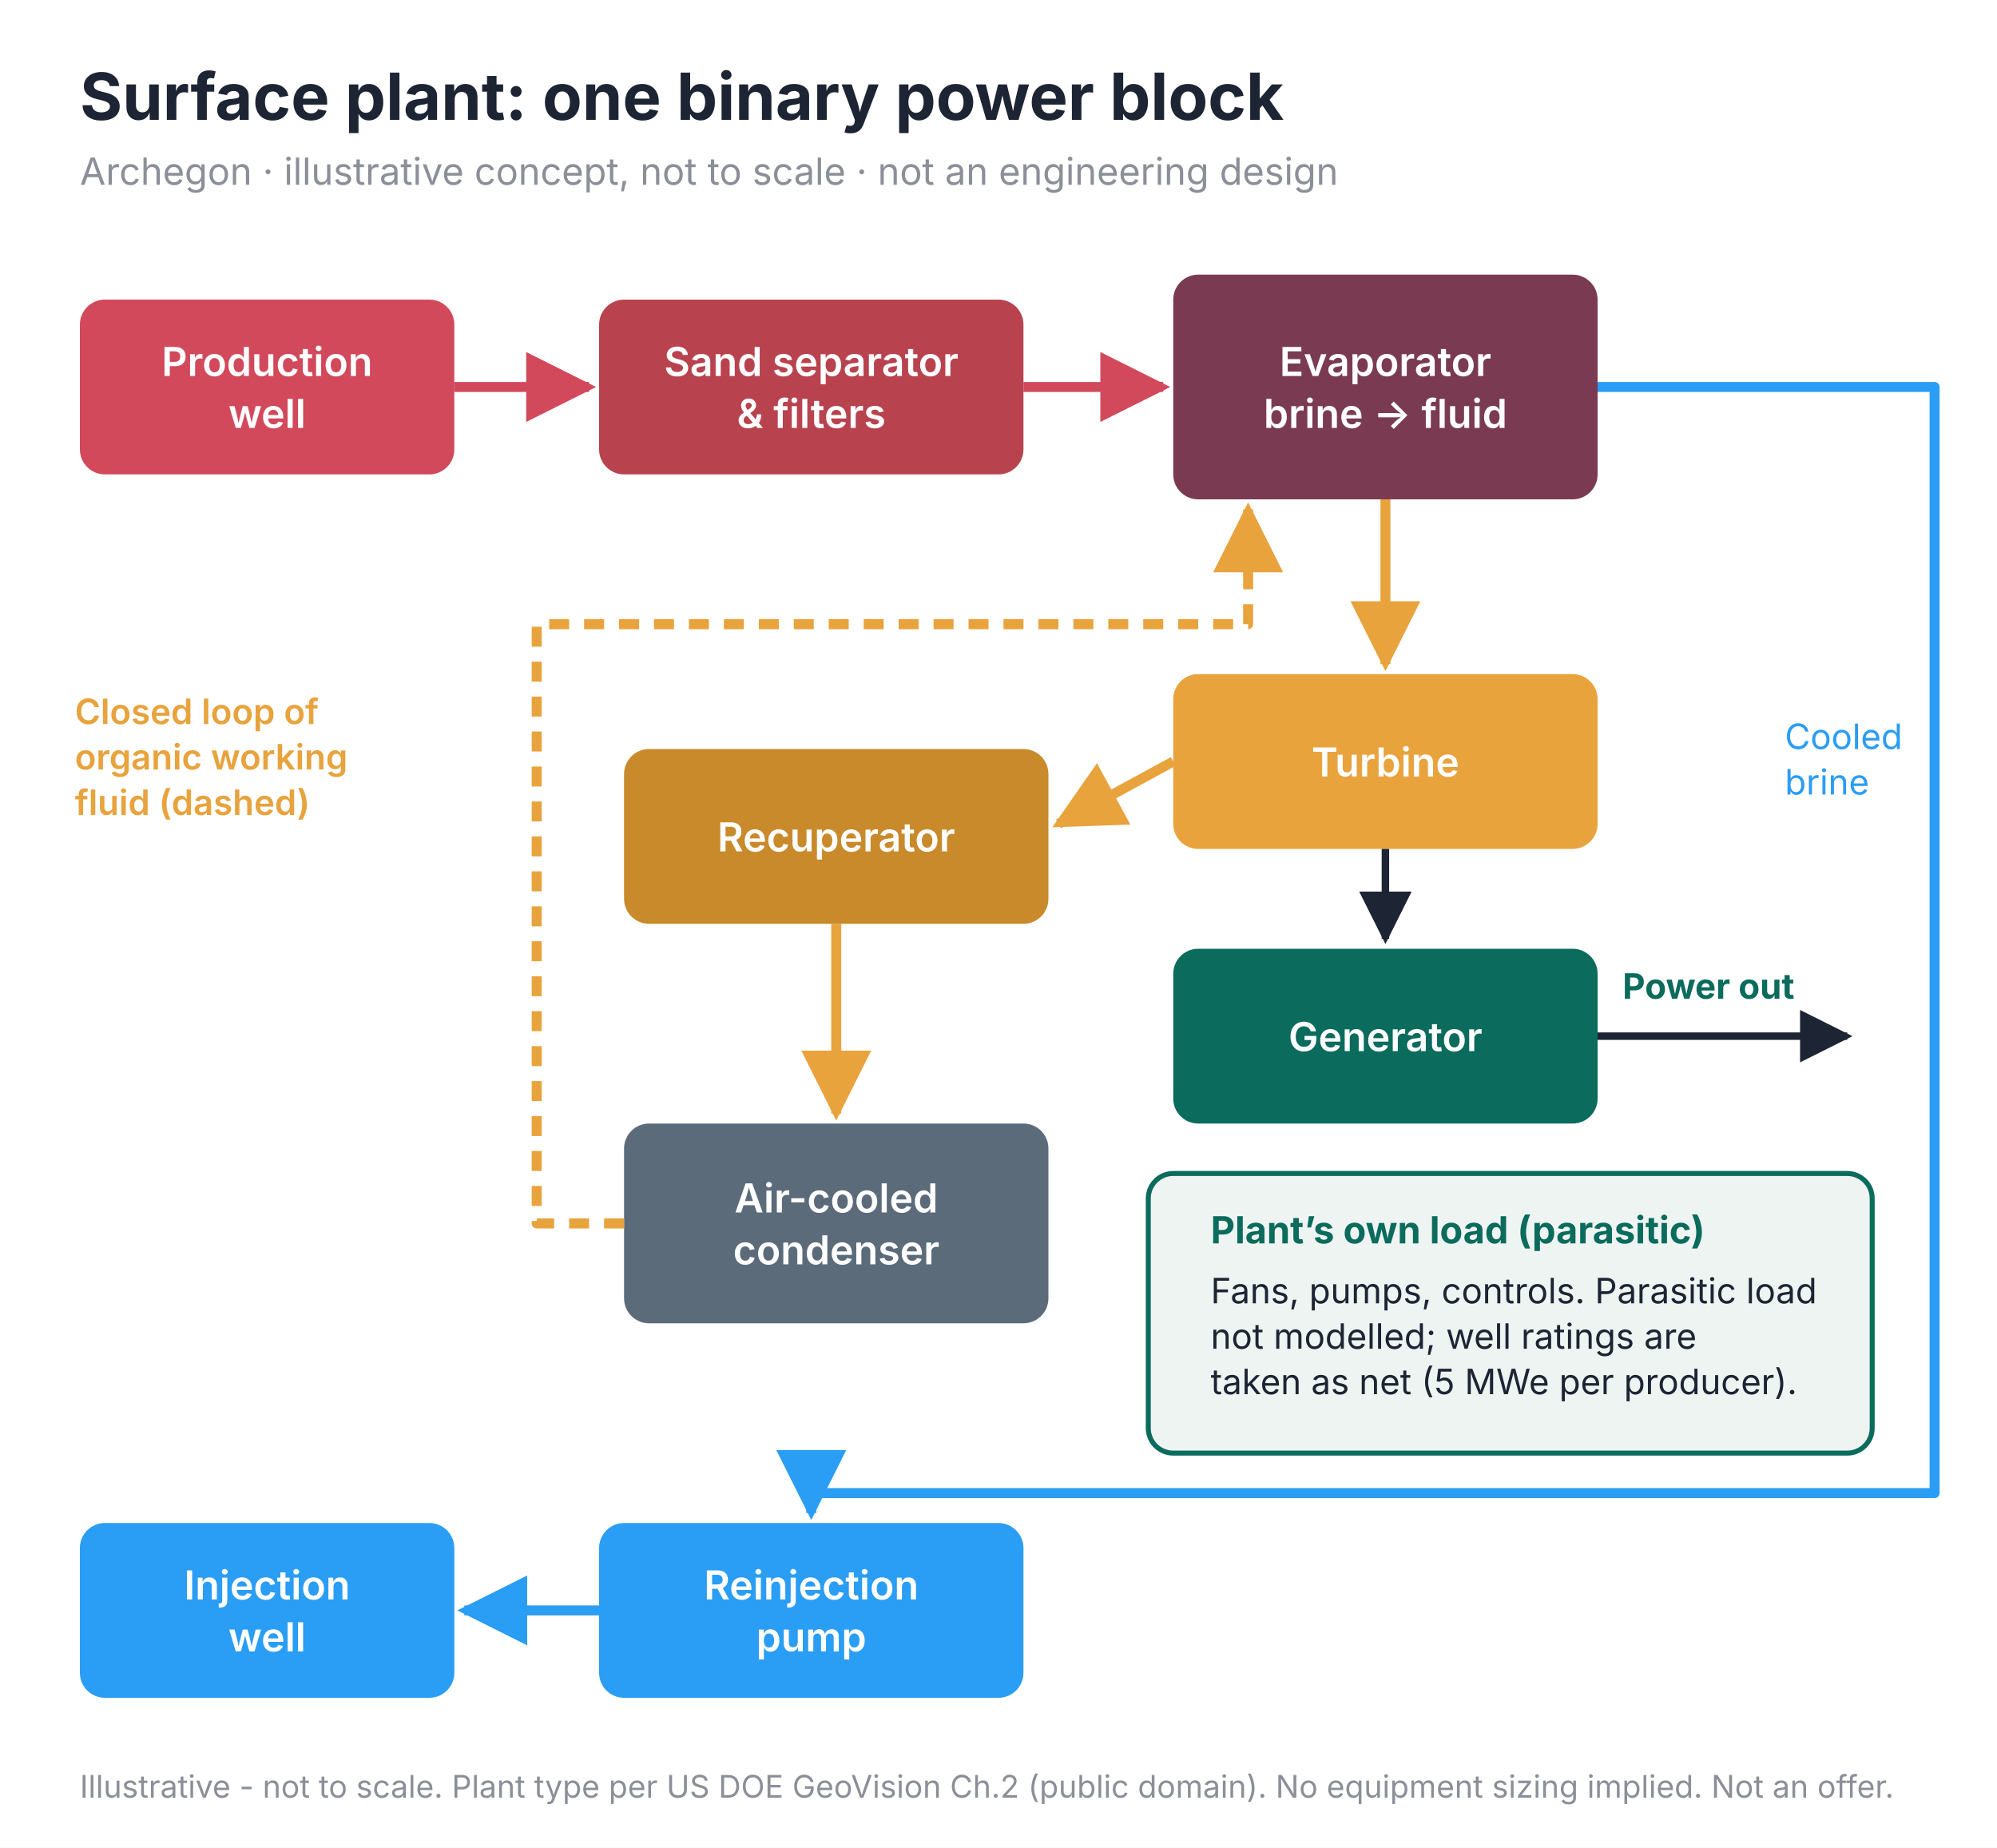
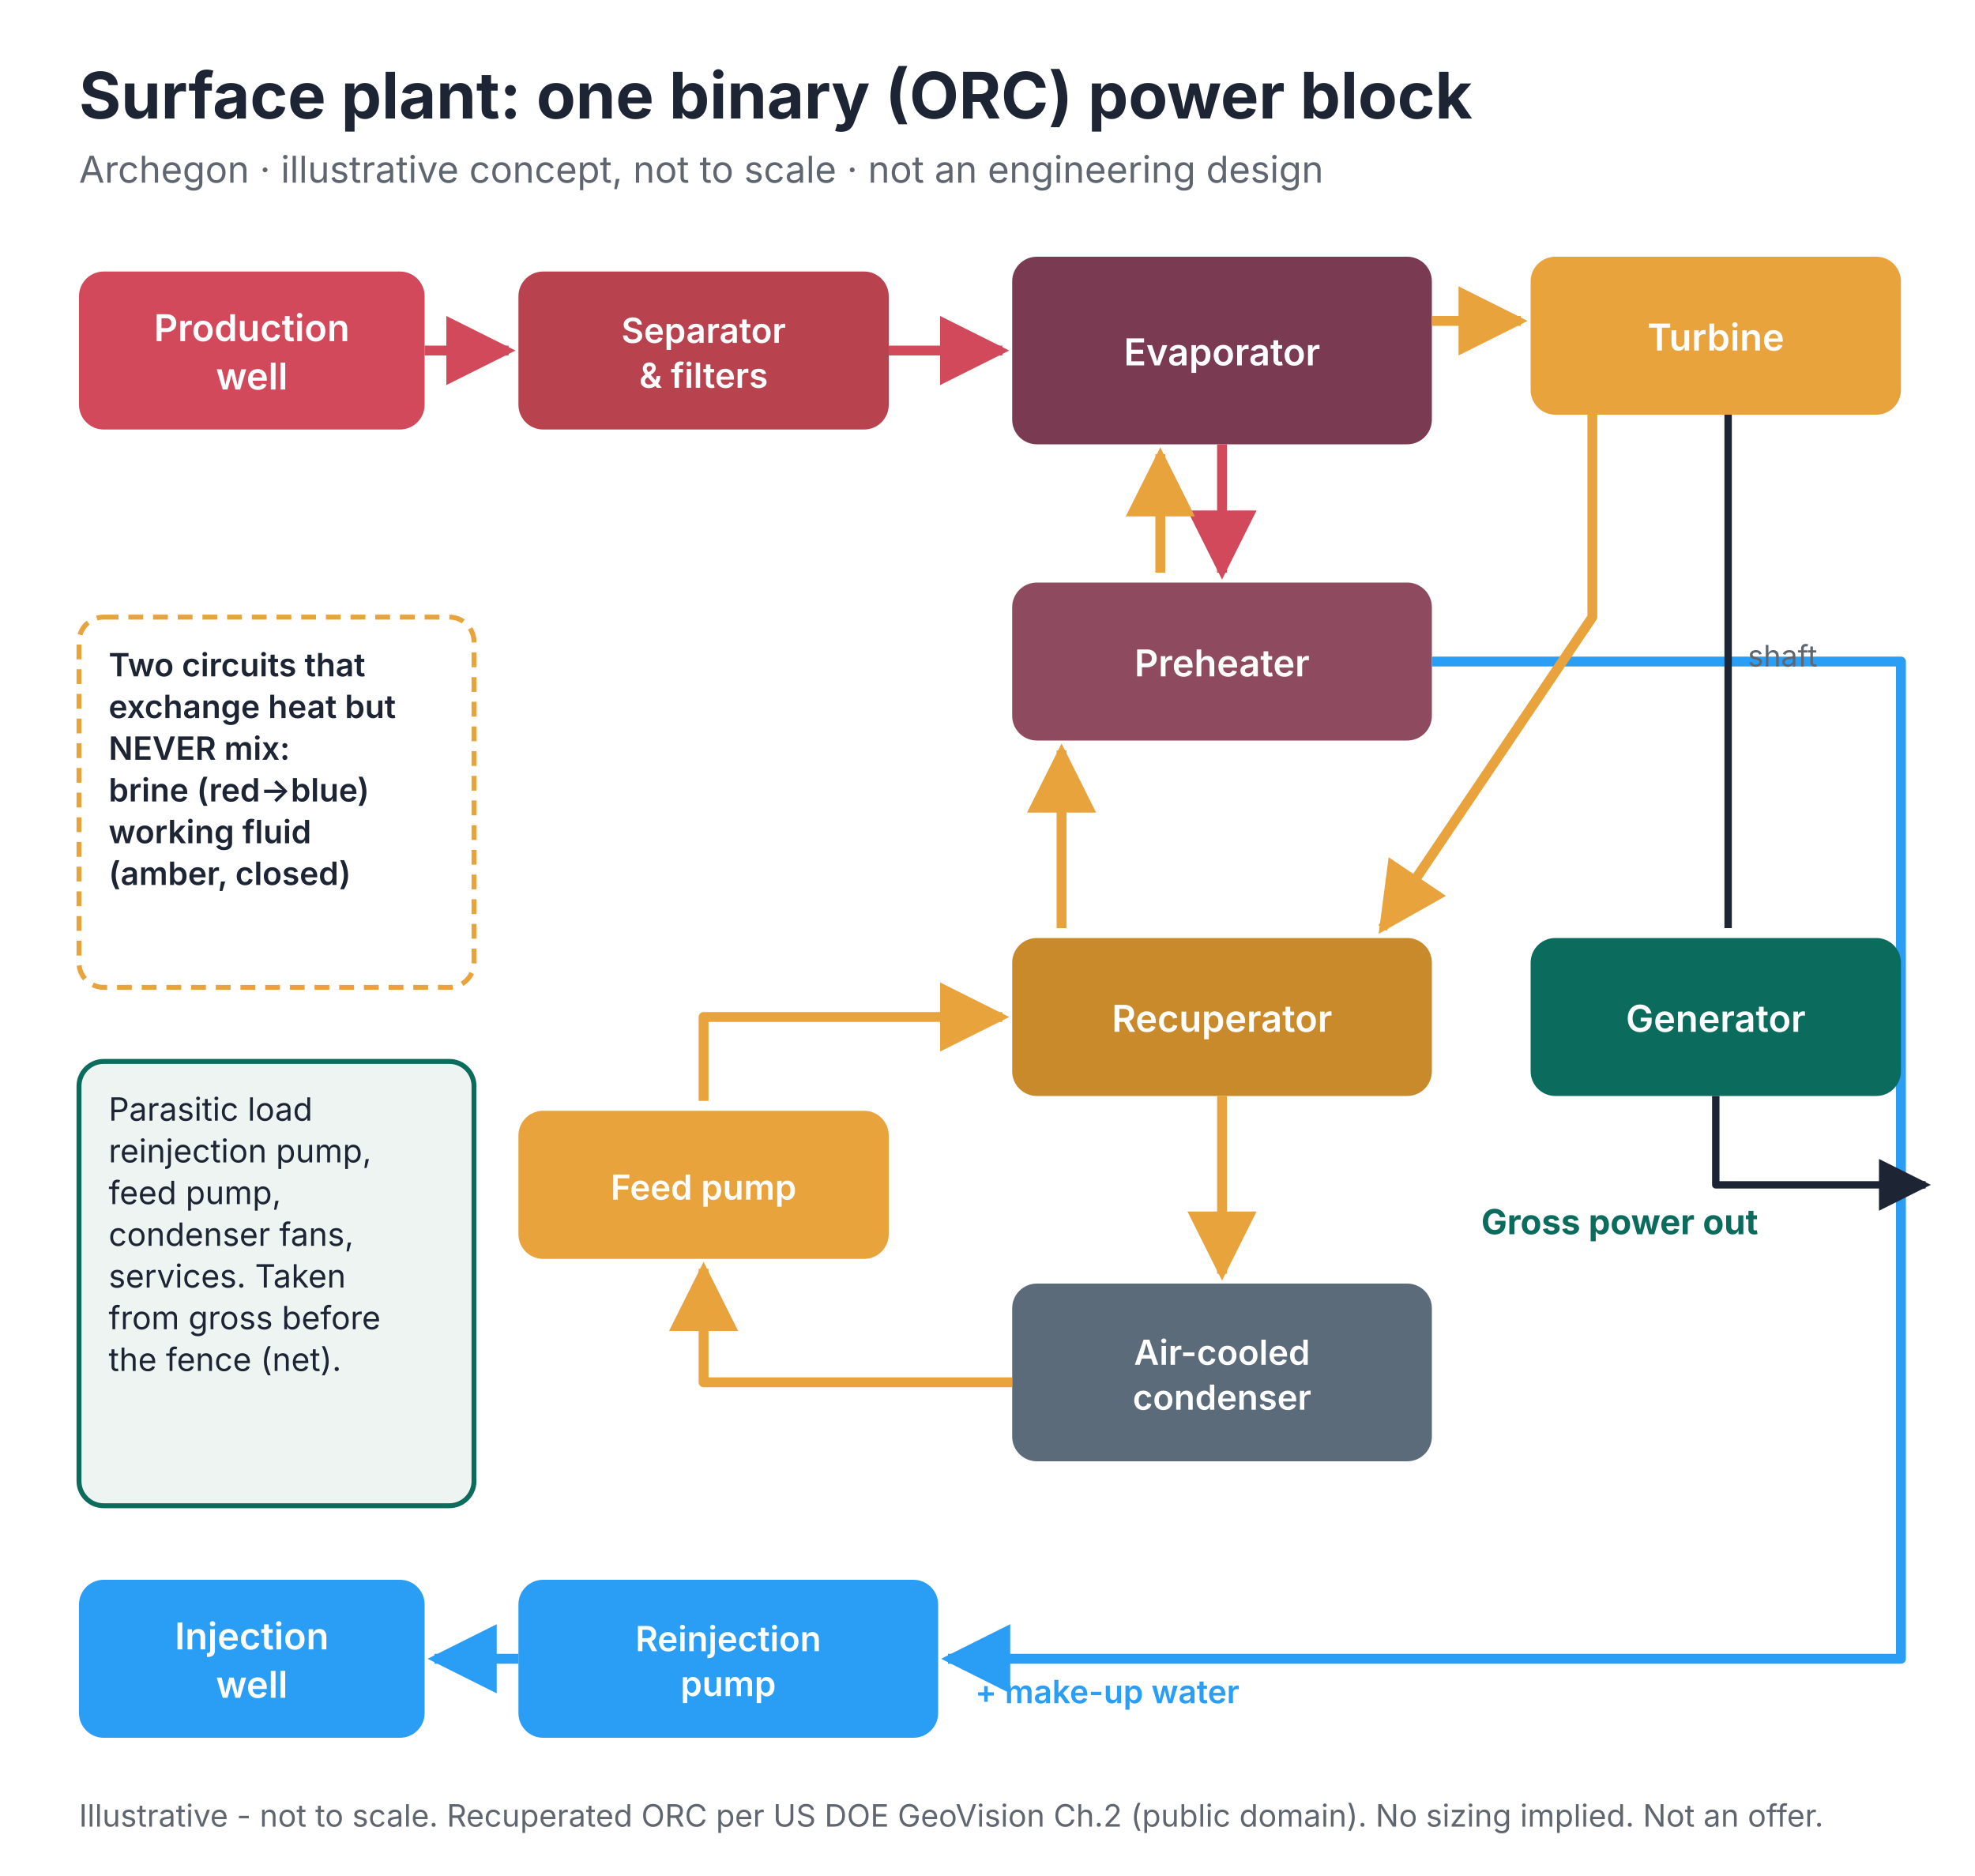
- <svg xmlns="http://www.w3.org/2000/svg" viewBox="0 0 800 740" width="800" height="740" font-family="Inter, Arial, Helvetica, sans-serif" role="img" aria-label="Surface plant: one binary power block">
+ <svg xmlns="http://www.w3.org/2000/svg" viewBox="0 0 800 760" width="800" height="760" font-family="Inter, Arial, Helvetica, sans-serif" role="img" aria-labelledby="t d">
  <defs>
    <marker id="ah" viewBox="0 0 10 10" refX="9" refY="5" markerWidth="7" markerHeight="7" orient="auto-start-reverse">
      <path d="M0,0 L10,5 L0,10 z" fill="context-stroke" />
    </marker>
-     <marker id="ahg" viewBox="0 0 10 10" refX="9" refY="5" markerWidth="7" markerHeight="7" orient="auto">
-       <path d="M0,0 L10,5 L0,10 z" fill="#1d2433" />
-     </marker>
  </defs>
-   <rect width="800" height="740" fill="#ffffff" />
-   <text x="32" y="48" font-size="26" font-weight="700" fill="#1d2433">Surface plant: one binary power block</text>
-   <text x="32" y="74" font-size="15" fill="#8a8f98">Archegon · illustrative concept, not to scale · not an engineering design</text>
-   <rect x="32" y="120" width="150" height="70" rx="10" fill="#d1495b" stroke="none" stroke-width="2" />
-   <text x="107.0" y="150.6" font-size="16" font-weight="600" fill="#fff" text-anchor="middle">Production</text>
-   <text x="107.0" y="171.4" font-size="16" font-weight="600" fill="#fff" text-anchor="middle">well</text>
-   <rect x="32" y="610" width="150" height="70" rx="10" fill="#2a9df4" stroke="none" stroke-width="2" />
-   <text x="107.0" y="640.6" font-size="16" font-weight="600" fill="#fff" text-anchor="middle">Injection</text>
-   <text x="107.0" y="661.4" font-size="16" font-weight="600" fill="#fff" text-anchor="middle">well</text>
-   <rect x="240" y="120" width="170" height="70" rx="10" fill="#b8434f" stroke="none" stroke-width="2" />
-   <text x="325.0" y="150.6" font-size="16" font-weight="600" fill="#fff" text-anchor="middle">Sand separator</text>
-   <text x="325.0" y="171.4" font-size="16" font-weight="600" fill="#fff" text-anchor="middle">&amp; filters</text>
-   <rect x="470" y="110" width="170" height="90" rx="10" fill="#7a3b52" stroke="none" stroke-width="2" />
-   <text x="555.0" y="150.6" font-size="16" font-weight="600" fill="#fff" text-anchor="middle">Evaporator</text>
-   <text x="555.0" y="171.4" font-size="16" font-weight="600" fill="#fff" text-anchor="middle">brine → fluid</text>
-   <rect x="470" y="270" width="170" height="70" rx="10" fill="#e8a33d" stroke="none" stroke-width="2" />
-   <text x="555.0" y="311.0" font-size="16" font-weight="600" fill="#fff" text-anchor="middle">Turbine</text>
-   <rect x="470" y="380" width="170" height="70" rx="10" fill="#0b6b5c" stroke="none" stroke-width="2" />
-   <text x="555.0" y="421.0" font-size="16" font-weight="600" fill="#fff" text-anchor="middle">Generator</text>
-   <rect x="250" y="300" width="170" height="70" rx="10" fill="#c98a2b" stroke="none" stroke-width="2" />
-   <text x="335.0" y="341.0" font-size="16" font-weight="600" fill="#fff" text-anchor="middle">Recuperator</text>
-   <rect x="250" y="450" width="170" height="80" rx="10" fill="#5b6b7a" stroke="none" stroke-width="2" />
-   <text x="335.0" y="485.6" font-size="16" font-weight="600" fill="#fff" text-anchor="middle">Air-cooled</text>
-   <text x="335.0" y="506.4" font-size="16" font-weight="600" fill="#fff" text-anchor="middle">condenser</text>
-   <rect x="240" y="610" width="170" height="70" rx="10" fill="#2a9df4" stroke="none" stroke-width="2" />
-   <text x="325.0" y="640.6" font-size="16" font-weight="600" fill="#fff" text-anchor="middle">Reinjection</text>
-   <text x="325.0" y="661.4" font-size="16" font-weight="600" fill="#fff" text-anchor="middle">pump</text>
-   <polyline points="182,155 236,155" fill="none" stroke="#d1495b" stroke-width="4" stroke-linejoin="round" marker-end="url(#ah)" />
-   <polyline points="410,155 466,155" fill="none" stroke="#d1495b" stroke-width="4" stroke-linejoin="round" marker-end="url(#ah)" />
-   <polyline points="555,200 555,266" fill="none" stroke="#e8a33d" stroke-width="4" stroke-linejoin="round" marker-end="url(#ah)" />
-   <polyline points="555,340 555,376" fill="none" stroke="#1d2433" stroke-width="3" stroke-linejoin="round" marker-end="url(#ah)" />
-   <polyline points="470,305 424,330" fill="none" stroke="#e8a33d" stroke-width="4" stroke-linejoin="round" marker-end="url(#ah)" />
-   <polyline points="335,370 335,446" fill="none" stroke="#e8a33d" stroke-width="4" stroke-linejoin="round" marker-end="url(#ah)" />
-   <polyline points="250,490 215,490 215,250 500,250 500,204" fill="none" stroke="#e8a33d" stroke-width="4" stroke-linejoin="round" stroke-dasharray="8 6" marker-end="url(#ah)" />
-   <polyline points="640,155 775,155 775,598 325,598 325,606" fill="none" stroke="#2a9df4" stroke-width="4" stroke-linejoin="round" marker-end="url(#ah)" />
-   <polyline points="240,645 186,645" fill="none" stroke="#2a9df4" stroke-width="4" stroke-linejoin="round" marker-end="url(#ah)" />
-   <polyline points="640,415 740,415" fill="none" stroke="#1d2433" stroke-width="3" stroke-linejoin="round" marker-end="url(#ah)" />
-   <text x="650" y="400.0" font-size="14" font-weight="700" fill="#0b6b5c" text-anchor="start">Power out</text>
-   <text x="715" y="300.0" font-size="14" font-weight="400" fill="#2a9df4" text-anchor="start">Cooled</text>
-   <text x="715" y="318.2" font-size="14" font-weight="400" fill="#2a9df4" text-anchor="start">brine</text>
-   <text x="30" y="290.0" font-size="14" font-weight="600" fill="#e8a33d" text-anchor="start">Closed loop of</text>
-   <text x="30" y="308.2" font-size="14" font-weight="600" fill="#e8a33d" text-anchor="start">organic working</text>
-   <text x="30" y="326.4" font-size="14" font-weight="600" fill="#e8a33d" text-anchor="start">fluid (dashed)</text>
-   <rect x="460" y="470" width="290" height="112" rx="10" fill="#eef4f2" stroke="#0b6b5c" stroke-width="2" />
-   <text x="485" y="498.0" font-size="15" font-weight="700" fill="#0b6b5c" text-anchor="start">Plant’s own load (parasitic)</text>
-   <text x="485" y="522.0" font-size="14" font-weight="400" fill="#1d2433" text-anchor="start">Fans, pumps, controls. Parasitic load</text>
-   <text x="485" y="540.2" font-size="14" font-weight="400" fill="#1d2433" text-anchor="start">not modelled; well ratings are</text>
-   <text x="485" y="558.4" font-size="14" font-weight="400" fill="#1d2433" text-anchor="start">taken as net (5 MWe per producer).</text>
-   <text x="32" y="720" font-size="12.5" fill="#8a8f98">Illustrative - not to scale. Plant type per US DOE GeoVision Ch.2 (public domain). No equipment sizing implied. Not an offer.</text>
+   <rect width="800" height="760" fill="#ffffff" />
+   <text x="32" y="48" font-size="26" font-weight="700" fill="#1d2433">Surface plant: one binary (ORC) power block</text>
+   <text x="32" y="74" font-size="15" fill="#5f6670">Archegon · illustrative concept, not to scale · not an engineering design</text>
+   <rect x="32" y="110" width="140" height="64" rx="10" fill="#d1495b" stroke="none" stroke-width="2" />
+   <text x="102.0" y="138.2" font-size="15" font-weight="600" fill="#fff" text-anchor="middle">Production</text>
+   <text x="102.0" y="157.8" font-size="15" font-weight="600" fill="#fff" text-anchor="middle">well</text>
+   <rect x="32" y="640" width="140" height="64" rx="10" fill="#2a9df4" stroke="none" stroke-width="2" />
+   <text x="102.0" y="668.2" font-size="15" font-weight="600" fill="#fff" text-anchor="middle">Injection</text>
+   <text x="102.0" y="687.8" font-size="15" font-weight="600" fill="#fff" text-anchor="middle">well</text>
+   <rect x="210" y="110" width="150" height="64" rx="10" fill="#b8434f" stroke="none" stroke-width="2" />
+   <text x="285.0" y="138.9" font-size="14" font-weight="600" fill="#fff" text-anchor="middle">Separator</text>
+   <text x="285.0" y="157.1" font-size="14" font-weight="600" fill="#fff" text-anchor="middle">&amp; filters</text>
+   <rect x="410" y="104" width="170" height="76" rx="10" fill="#7a3b52" stroke="none" stroke-width="2" />
+   <text x="495.0" y="148.0" font-size="15" font-weight="600" fill="#fff" text-anchor="middle">Evaporator</text>
+   <rect x="410" y="236" width="170" height="64" rx="10" fill="#8e4a5e" stroke="none" stroke-width="2" />
+   <text x="495.0" y="274.0" font-size="15" font-weight="600" fill="#fff" text-anchor="middle">Preheater</text>
+   <rect x="210" y="640" width="170" height="64" rx="10" fill="#2a9df4" stroke="none" stroke-width="2" />
+   <text x="295.0" y="668.9" font-size="14" font-weight="600" fill="#fff" text-anchor="middle">Reinjection</text>
+   <text x="295.0" y="687.1" font-size="14" font-weight="600" fill="#fff" text-anchor="middle">pump</text>
+   <text x="395" y="690.0" font-size="13" font-weight="600" fill="#2a9df4" text-anchor="start">+ make-up water</text>
+   <polyline points="172,142 206,142" fill="none" stroke="#d1495b" stroke-width="4" stroke-linejoin="round" marker-end="url(#ah)" />
+   <polyline points="360,142 406,142" fill="none" stroke="#d1495b" stroke-width="4" stroke-linejoin="round" marker-end="url(#ah)" />
+   <polyline points="495,180 495,232" fill="none" stroke="#d1495b" stroke-width="4" stroke-linejoin="round" marker-end="url(#ah)" />
+   <polyline points="580,268 770,268 770,672 384,672" fill="none" stroke="#2a9df4" stroke-width="4" stroke-linejoin="round" marker-end="url(#ah)" />
+   <polyline points="210,672 176,672" fill="none" stroke="#2a9df4" stroke-width="4" stroke-linejoin="round" marker-end="url(#ah)" />
+   <rect x="620" y="104" width="150" height="64" rx="10" fill="#e8a33d" stroke="none" stroke-width="2" />
+   <text x="695.0" y="142.0" font-size="15" font-weight="600" fill="#fff" text-anchor="middle">Turbine</text>
+   <rect x="620" y="198" width="150" height="0" rx="10" fill="#e8a33d" stroke="none" stroke-width="2" />
+   <text x="695.0" y="204.0" font-size="15" font-weight="600" fill="#fff" text-anchor="middle" />
+   <rect x="410" y="380" width="170" height="64" rx="10" fill="#c98a2b" stroke="none" stroke-width="2" />
+   <text x="495.0" y="418.0" font-size="15" font-weight="600" fill="#fff" text-anchor="middle">Recuperator</text>
+   <rect x="410" y="520" width="170" height="72" rx="10" fill="#5b6b7a" stroke="none" stroke-width="2" />
+   <text x="495.0" y="552.9" font-size="14" font-weight="600" fill="#fff" text-anchor="middle">Air-cooled</text>
+   <text x="495.0" y="571.1" font-size="14" font-weight="600" fill="#fff" text-anchor="middle">condenser</text>
+   <rect x="210" y="450" width="150" height="60" rx="10" fill="#e8a33d" stroke="none" stroke-width="2" />
+   <text x="285.0" y="486.0" font-size="14" font-weight="600" fill="#fff" text-anchor="middle">Feed pump</text>
+   <rect x="620" y="380" width="150" height="64" rx="10" fill="#0b6b5c" stroke="none" stroke-width="2" />
+   <text x="695.0" y="418.0" font-size="15" font-weight="600" fill="#fff" text-anchor="middle">Generator</text>
+   <polyline points="580,130 616,130" fill="none" stroke="#e8a33d" stroke-width="4" stroke-linejoin="round" marker-end="url(#ah)" />
+   <polyline points="645,168 645,250 560,376" fill="none" stroke="#e8a33d" stroke-width="4" stroke-linejoin="round" marker-end="url(#ah)" />
+   <polyline points="495,444 495,516" fill="none" stroke="#e8a33d" stroke-width="4" stroke-linejoin="round" marker-end="url(#ah)" />
+   <polyline points="410,560 285,560 285,514" fill="none" stroke="#e8a33d" stroke-width="4" stroke-linejoin="round" marker-end="url(#ah)" />
+   <polyline points="285,446 285,412 406,412" fill="none" stroke="#e8a33d" stroke-width="4" stroke-linejoin="round" marker-end="url(#ah)" />
+   <polyline points="430,376 430,304" fill="none" stroke="#e8a33d" stroke-width="4" stroke-linejoin="round" marker-end="url(#ah)" />
+   <polyline points="470,232 470,184" fill="none" stroke="#e8a33d" stroke-width="4" stroke-linejoin="round" marker-end="url(#ah)" />
+   <line x1="770" y1="168" x2="770" y2="168" />
+   <polyline points="700,168 700,376" fill="none" stroke="#1d2433" stroke-width="3" stroke-linejoin="round" />
+   <text x="708" y="270.0" font-size="12" font-weight="400" fill="#5f6670" text-anchor="start">shaft</text>
+   <polyline points="695,444 695,480 780,480" fill="none" stroke="#1d2433" stroke-width="3" stroke-linejoin="round" marker-end="url(#ah)" />
+   <text x="600" y="500.0" font-size="14" font-weight="700" fill="#0b6b5c" text-anchor="start">Gross power out</text>
+   <rect x="32" y="250" width="160" height="150" rx="10" fill="#fff" stroke="#e8a33d" stroke-width="2" stroke-dasharray="6 4" />
+   <text x="44" y="274.0" font-size="13" font-weight="600" fill="#1d2433" text-anchor="start">Two circuits that</text>
+   <text x="44" y="290.9" font-size="13" font-weight="600" fill="#1d2433" text-anchor="start">exchange heat but</text>
+   <text x="44" y="307.8" font-size="13" font-weight="600" fill="#1d2433" text-anchor="start">NEVER mix:</text>
+   <text x="44" y="324.7" font-size="13" font-weight="600" fill="#1d2433" text-anchor="start">brine (red→blue)</text>
+   <text x="44" y="341.6" font-size="13" font-weight="600" fill="#1d2433" text-anchor="start">working fluid</text>
+   <text x="44" y="358.5" font-size="13" font-weight="600" fill="#1d2433" text-anchor="start">(amber, closed)</text>
+   <rect x="32" y="430" width="160" height="180" rx="10" fill="#eef4f2" stroke="#0b6b5c" stroke-width="2" />
+   <text x="44" y="454.0" font-size="13" font-weight="400" fill="#1d2433" text-anchor="start">Parasitic load</text>
+   <text x="44" y="470.9" font-size="13" font-weight="400" fill="#1d2433" text-anchor="start">reinjection pump,</text>
+   <text x="44" y="487.8" font-size="13" font-weight="400" fill="#1d2433" text-anchor="start">feed pump,</text>
+   <text x="44" y="504.7" font-size="13" font-weight="400" fill="#1d2433" text-anchor="start">condenser fans,</text>
+   <text x="44" y="521.6" font-size="13" font-weight="400" fill="#1d2433" text-anchor="start">services. Taken</text>
+   <text x="44" y="538.5" font-size="13" font-weight="400" fill="#1d2433" text-anchor="start">from gross before</text>
+   <text x="44" y="555.4" font-size="13" font-weight="400" fill="#1d2433" text-anchor="start">the fence (net).</text>
+   <text x="32" y="740" font-size="12.5" fill="#5f6670">Illustrative - not to scale. Recuperated ORC per US DOE GeoVision Ch.2 (public domain). No sizing implied. Not an offer.</text>
</svg>
